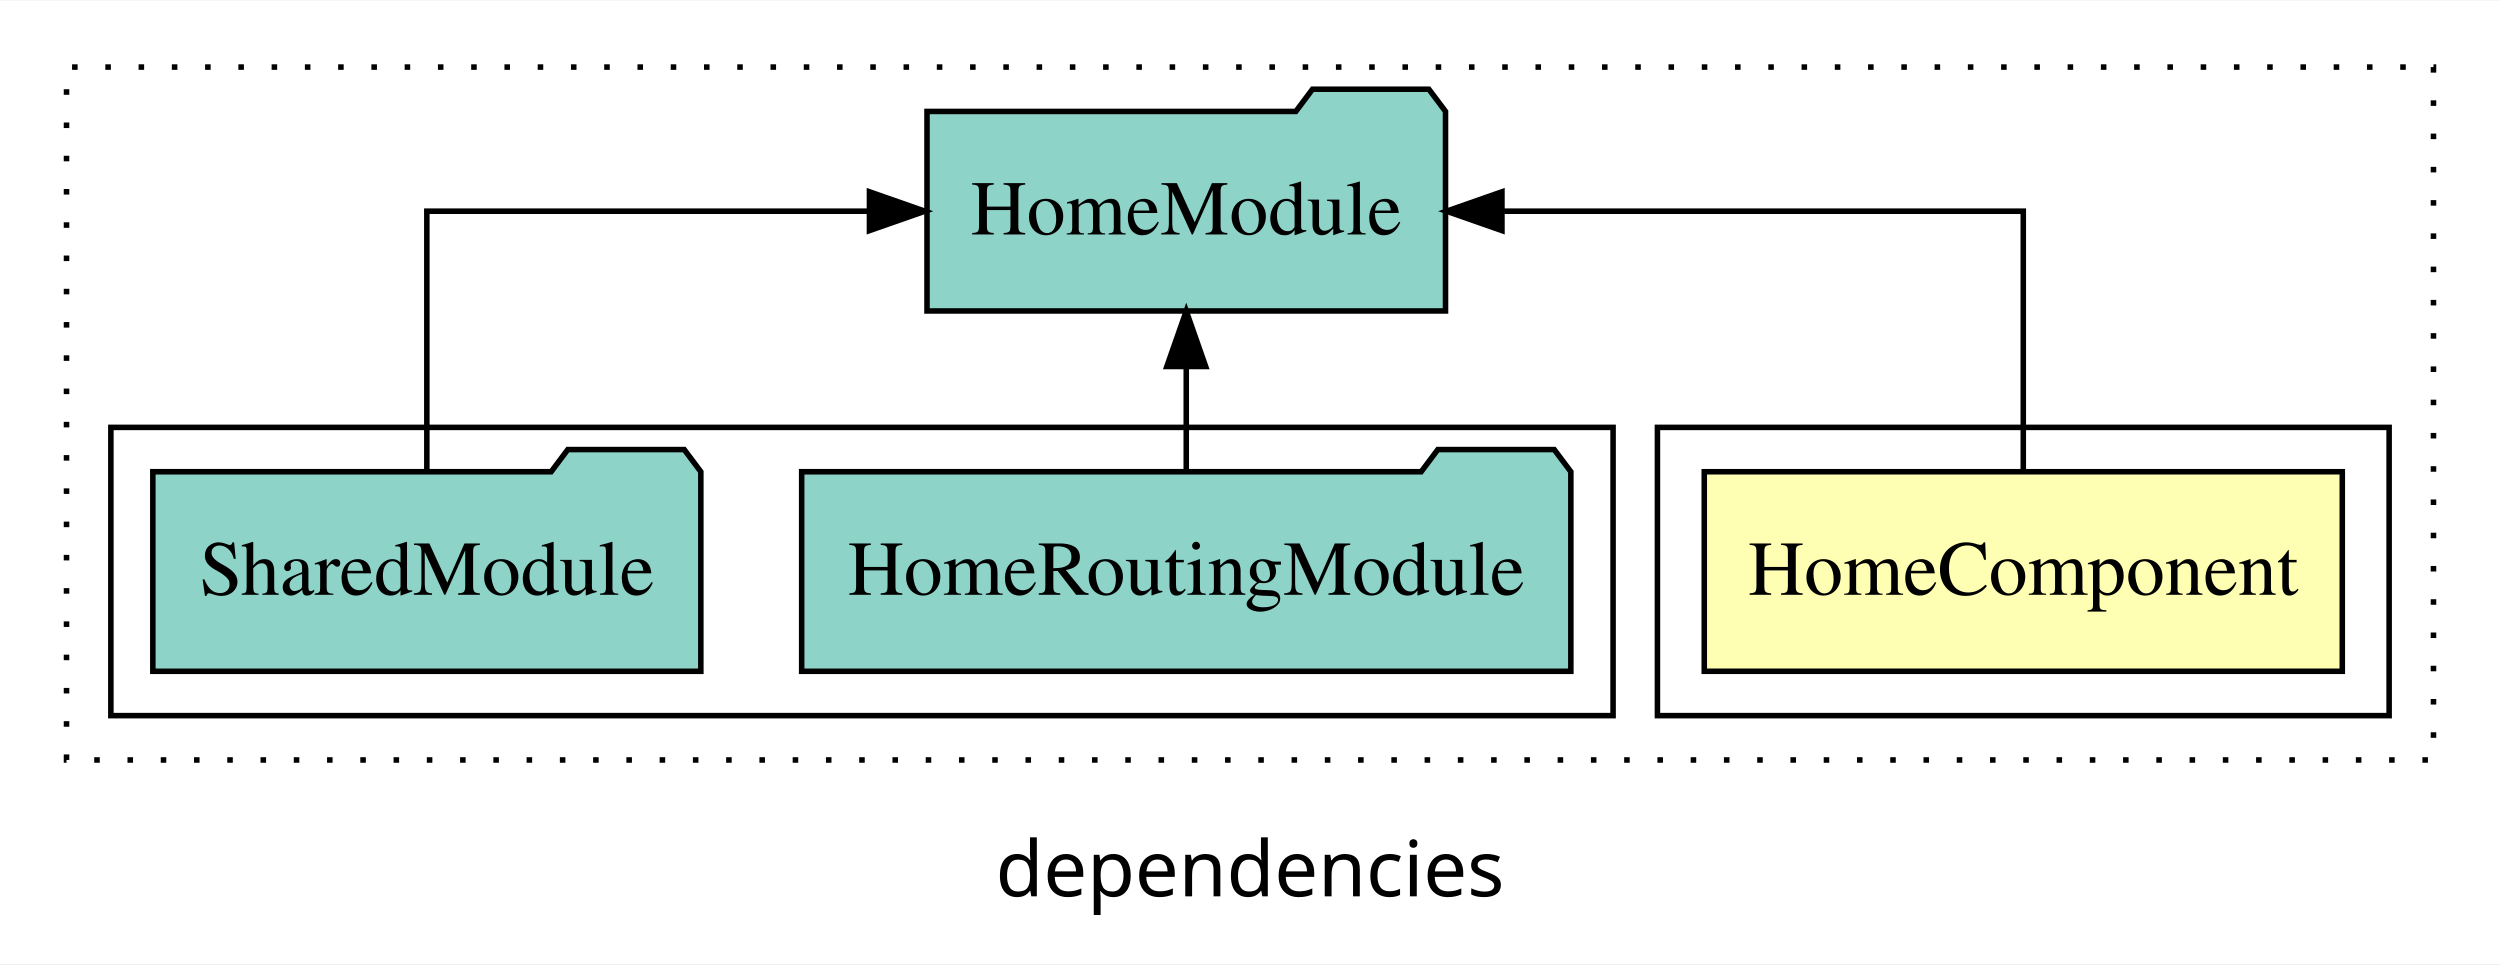
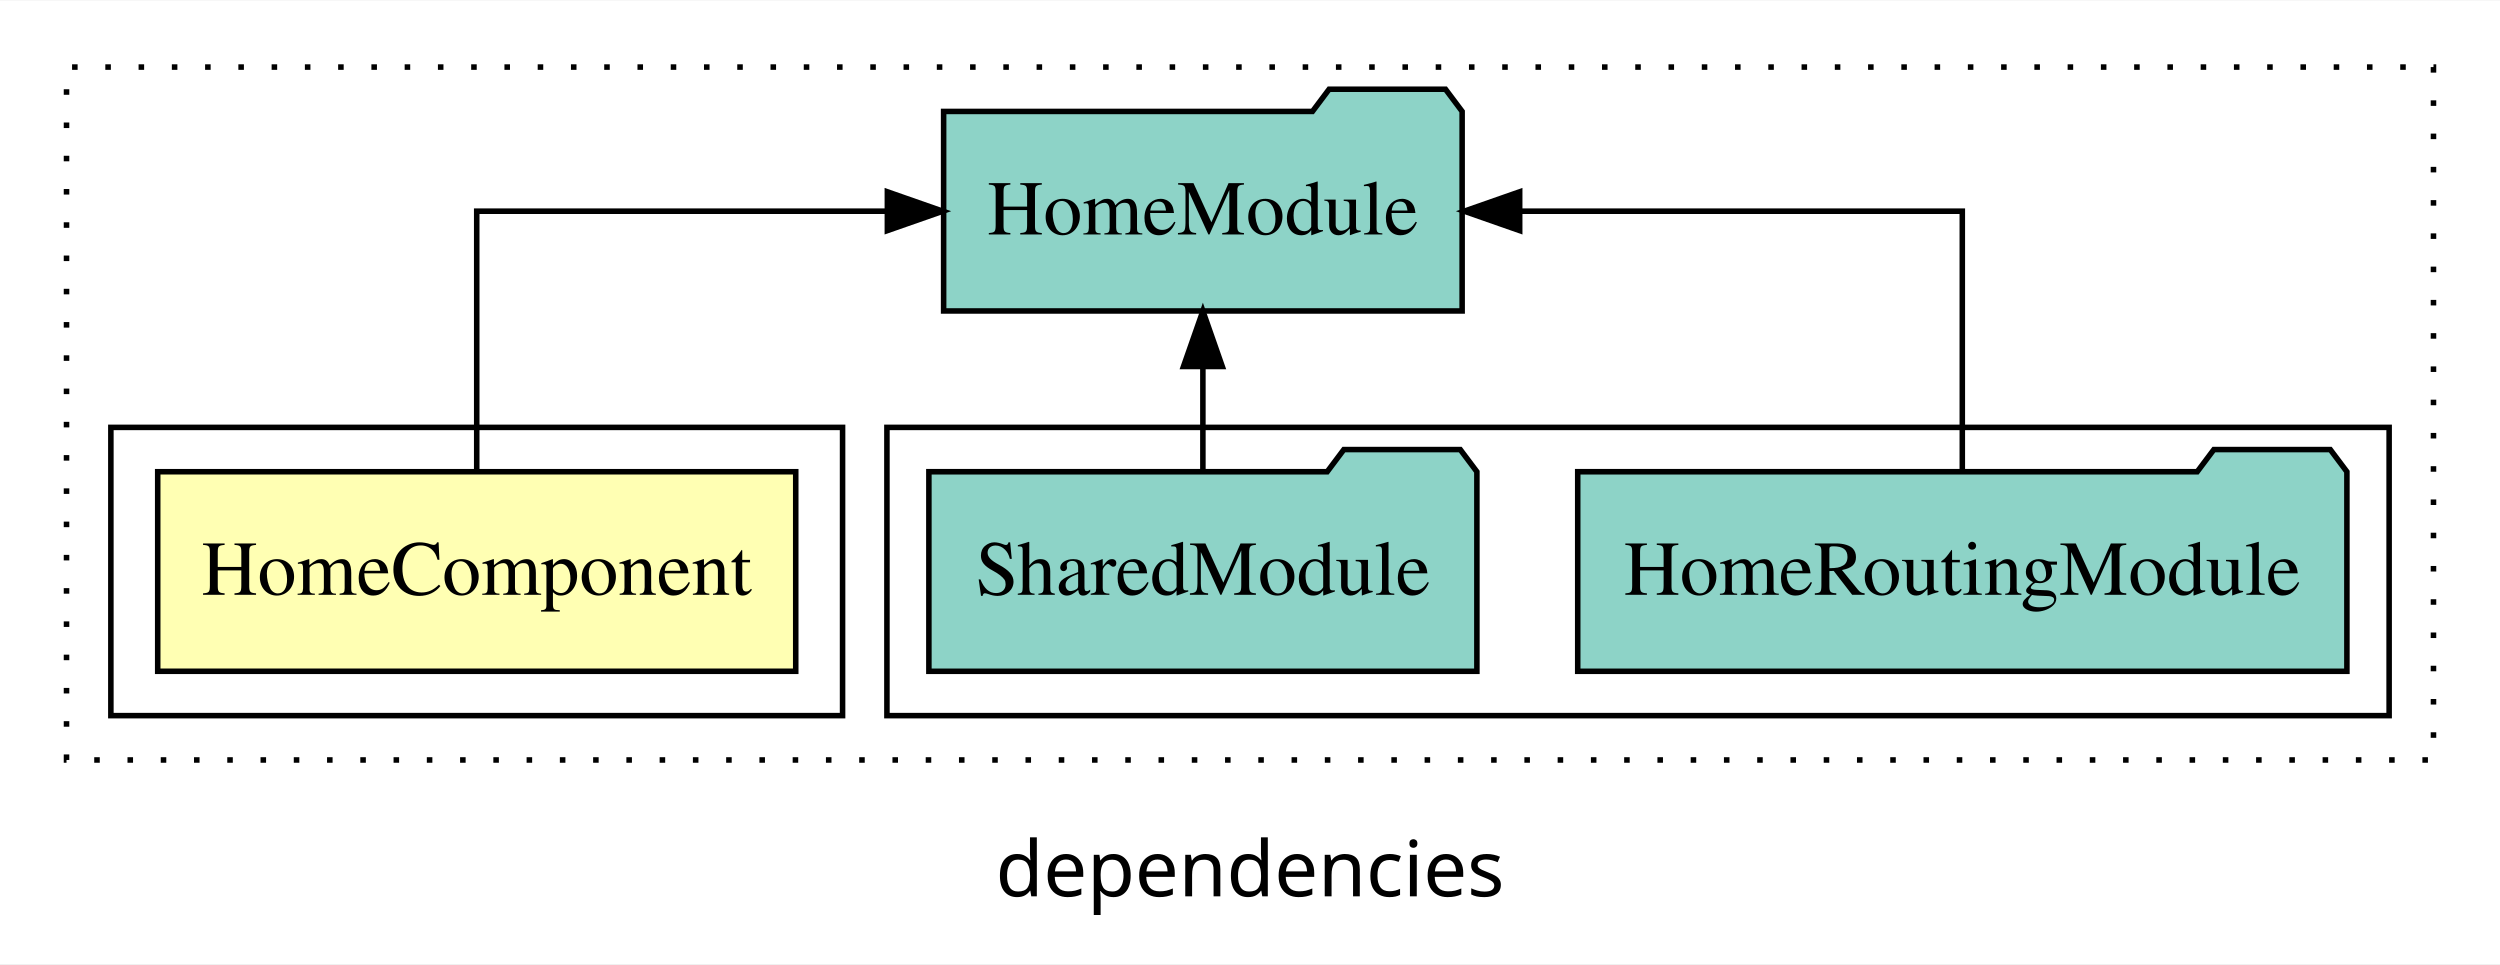
<svg xmlns="http://www.w3.org/2000/svg" width="451pt" height="174pt" viewBox="0.00 0.00 451.00 173.80">
  <g id="graph0" class="graph" transform="scale(1 1) rotate(0) translate(4 169.8)">
    <polygon fill="white" stroke="transparent" points="-4,4 -4,-169.8 447,-169.8 447,4 -4,4" />
    <text text-anchor="middle" x="221.5" y="-8.2" font-family="sans-serif" font-size="14.00">dependencies</text>
    <g id="clust1" class="cluster">
      <polygon fill="none" stroke="black" stroke-dasharray="1,5" points="8,-32.8 8,-157.8 435,-157.8 435,-32.8 8,-32.8" />
    </g>
+     <g id="clust4" class="cluster">
+       <polygon fill="none" stroke="black" points="156,-40.8 156,-92.8 427,-92.8 427,-40.8 156,-40.8" />
+     </g>
    <g id="clust2" class="cluster">
-       <polygon fill="none" stroke="black" points="295,-40.8 295,-92.8 427,-92.8 427,-40.8 295,-40.8" />
-     </g>
-     <g id="clust4" class="cluster">
-       <polygon fill="none" stroke="black" points="16,-40.8 16,-92.8 287,-92.8 287,-40.8 16,-40.8" />
+       <polygon fill="none" stroke="black" points="16,-40.8 16,-92.8 148,-92.8 148,-40.8 16,-40.8" />
    </g>
    <g id="node1" class="node">
-       <polygon fill="#ffffb3" stroke="black" points="418.55,-84.8 303.45,-84.8 303.45,-48.8 418.55,-48.8 418.55,-84.8" />
-       <text text-anchor="middle" x="361" y="-62.6" font-family="Times,serif" font-size="14.00">HomeComponent</text>
+       <polygon fill="#ffffb3" stroke="black" points="139.55,-84.8 24.45,-84.8 24.45,-48.8 139.55,-48.8 139.55,-84.8" />
+       <text text-anchor="middle" x="82" y="-62.6" font-family="Times,serif" font-size="14.00">HomeComponent</text>
    </g>
    <g id="node2" class="node">
-       <polygon fill="#8dd3c7" stroke="black" points="256.77,-149.8 253.77,-153.8 232.77,-153.8 229.77,-149.8 163.23,-149.8 163.23,-113.8 256.77,-113.8 256.77,-149.8" />
-       <text text-anchor="middle" x="210" y="-127.6" font-family="Times,serif" font-size="14.00">HomeModule</text>
+       <polygon fill="#8dd3c7" stroke="black" points="259.77,-149.8 256.77,-153.8 235.77,-153.8 232.77,-149.8 166.23,-149.8 166.23,-113.8 259.77,-113.8 259.77,-149.8" />
+       <text text-anchor="middle" x="213" y="-127.6" font-family="Times,serif" font-size="14.00">HomeModule</text>
    </g>
    <g id="edge1" class="edge">
-       <path fill="none" stroke="black" d="M361,-84.91C361,-104.14 361,-131.8 361,-131.8 361,-131.8 266.95,-131.8 266.95,-131.8" />
-       <polygon fill="black" stroke="black" points="266.95,-128.3 256.95,-131.8 266.95,-135.3 266.95,-128.3" />
+       <path fill="none" stroke="black" d="M82,-84.91C82,-104.14 82,-131.8 82,-131.8 82,-131.8 156.08,-131.8 156.08,-131.8" />
+       <polygon fill="black" stroke="black" points="156.08,-135.3 166.08,-131.8 156.08,-128.3 156.08,-135.3" />
    </g>
    <g id="node3" class="node">
-       <polygon fill="#8dd3c7" stroke="black" points="279.38,-84.8 276.38,-88.8 255.38,-88.8 252.38,-84.8 140.62,-84.8 140.62,-48.8 279.38,-48.8 279.38,-84.8" />
-       <text text-anchor="middle" x="210" y="-62.6" font-family="Times,serif" font-size="14.00">HomeRoutingModule</text>
+       <polygon fill="#8dd3c7" stroke="black" points="419.38,-84.8 416.38,-88.8 395.38,-88.8 392.38,-84.8 280.62,-84.8 280.62,-48.8 419.38,-48.8 419.38,-84.8" />
+       <text text-anchor="middle" x="350" y="-62.6" font-family="Times,serif" font-size="14.00">HomeRoutingModule</text>
    </g>
    <g id="edge2" class="edge">
-       <path fill="none" stroke="black" d="M210,-84.91C210,-84.91 210,-103.79 210,-103.79" />
-       <polygon fill="black" stroke="black" points="206.5,-103.79 210,-113.79 213.5,-103.79 206.5,-103.79" />
+       <path fill="none" stroke="black" d="M350,-84.91C350,-104.14 350,-131.8 350,-131.8 350,-131.8 270.15,-131.8 270.15,-131.8" />
+       <polygon fill="black" stroke="black" points="270.15,-128.3 260.15,-131.8 270.15,-135.3 270.15,-128.3" />
    </g>
    <g id="node4" class="node">
-       <polygon fill="#8dd3c7" stroke="black" points="122.43,-84.8 119.43,-88.8 98.43,-88.8 95.43,-84.8 23.57,-84.8 23.57,-48.8 122.43,-48.8 122.43,-84.8" />
-       <text text-anchor="middle" x="73" y="-62.6" font-family="Times,serif" font-size="14.00">SharedModule</text>
+       <polygon fill="#8dd3c7" stroke="black" points="262.43,-84.8 259.43,-88.8 238.43,-88.8 235.43,-84.8 163.57,-84.8 163.57,-48.8 262.43,-48.8 262.43,-84.8" />
+       <text text-anchor="middle" x="213" y="-62.6" font-family="Times,serif" font-size="14.00">SharedModule</text>
    </g>
    <g id="edge3" class="edge">
-       <path fill="none" stroke="black" d="M73,-84.91C73,-104.14 73,-131.8 73,-131.8 73,-131.8 152.85,-131.8 152.85,-131.8" />
-       <polygon fill="black" stroke="black" points="152.85,-135.3 162.85,-131.8 152.85,-128.3 152.85,-135.3" />
+       <path fill="none" stroke="black" d="M213,-84.91C213,-84.91 213,-103.79 213,-103.79" />
+       <polygon fill="black" stroke="black" points="209.5,-103.79 213,-113.79 216.5,-103.79 209.5,-103.79" />
    </g>
  </g>
</svg>
